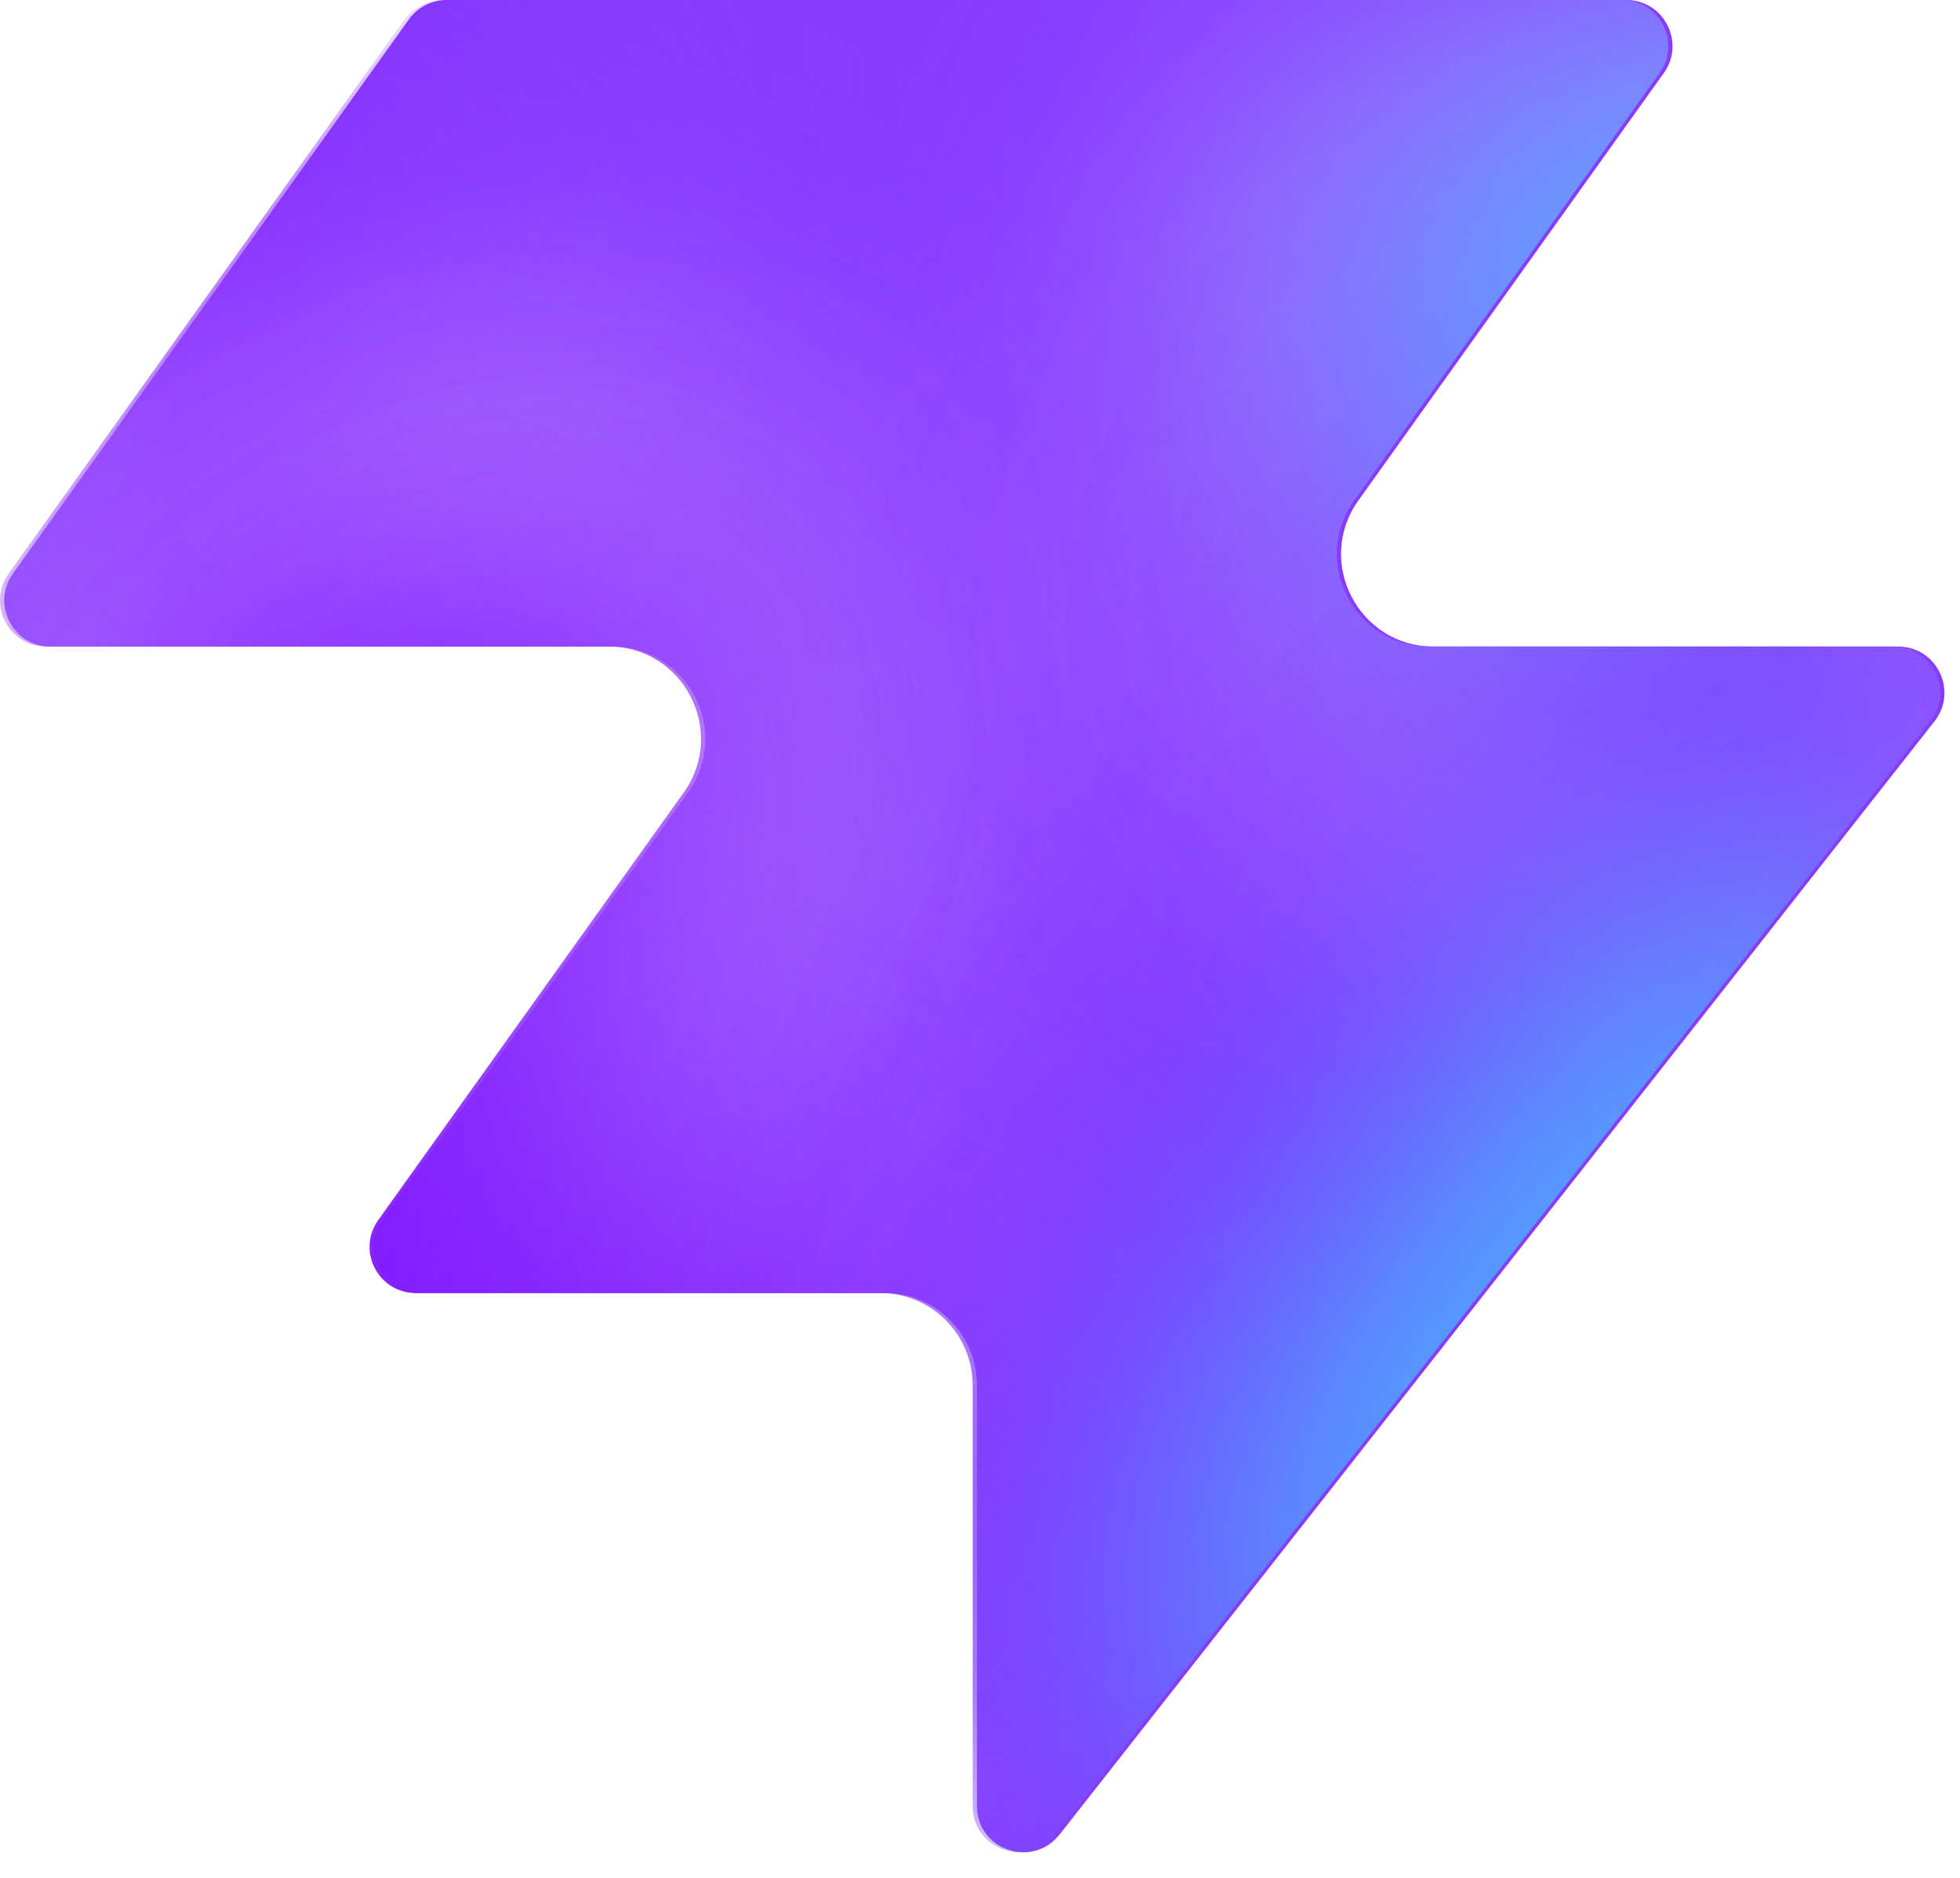
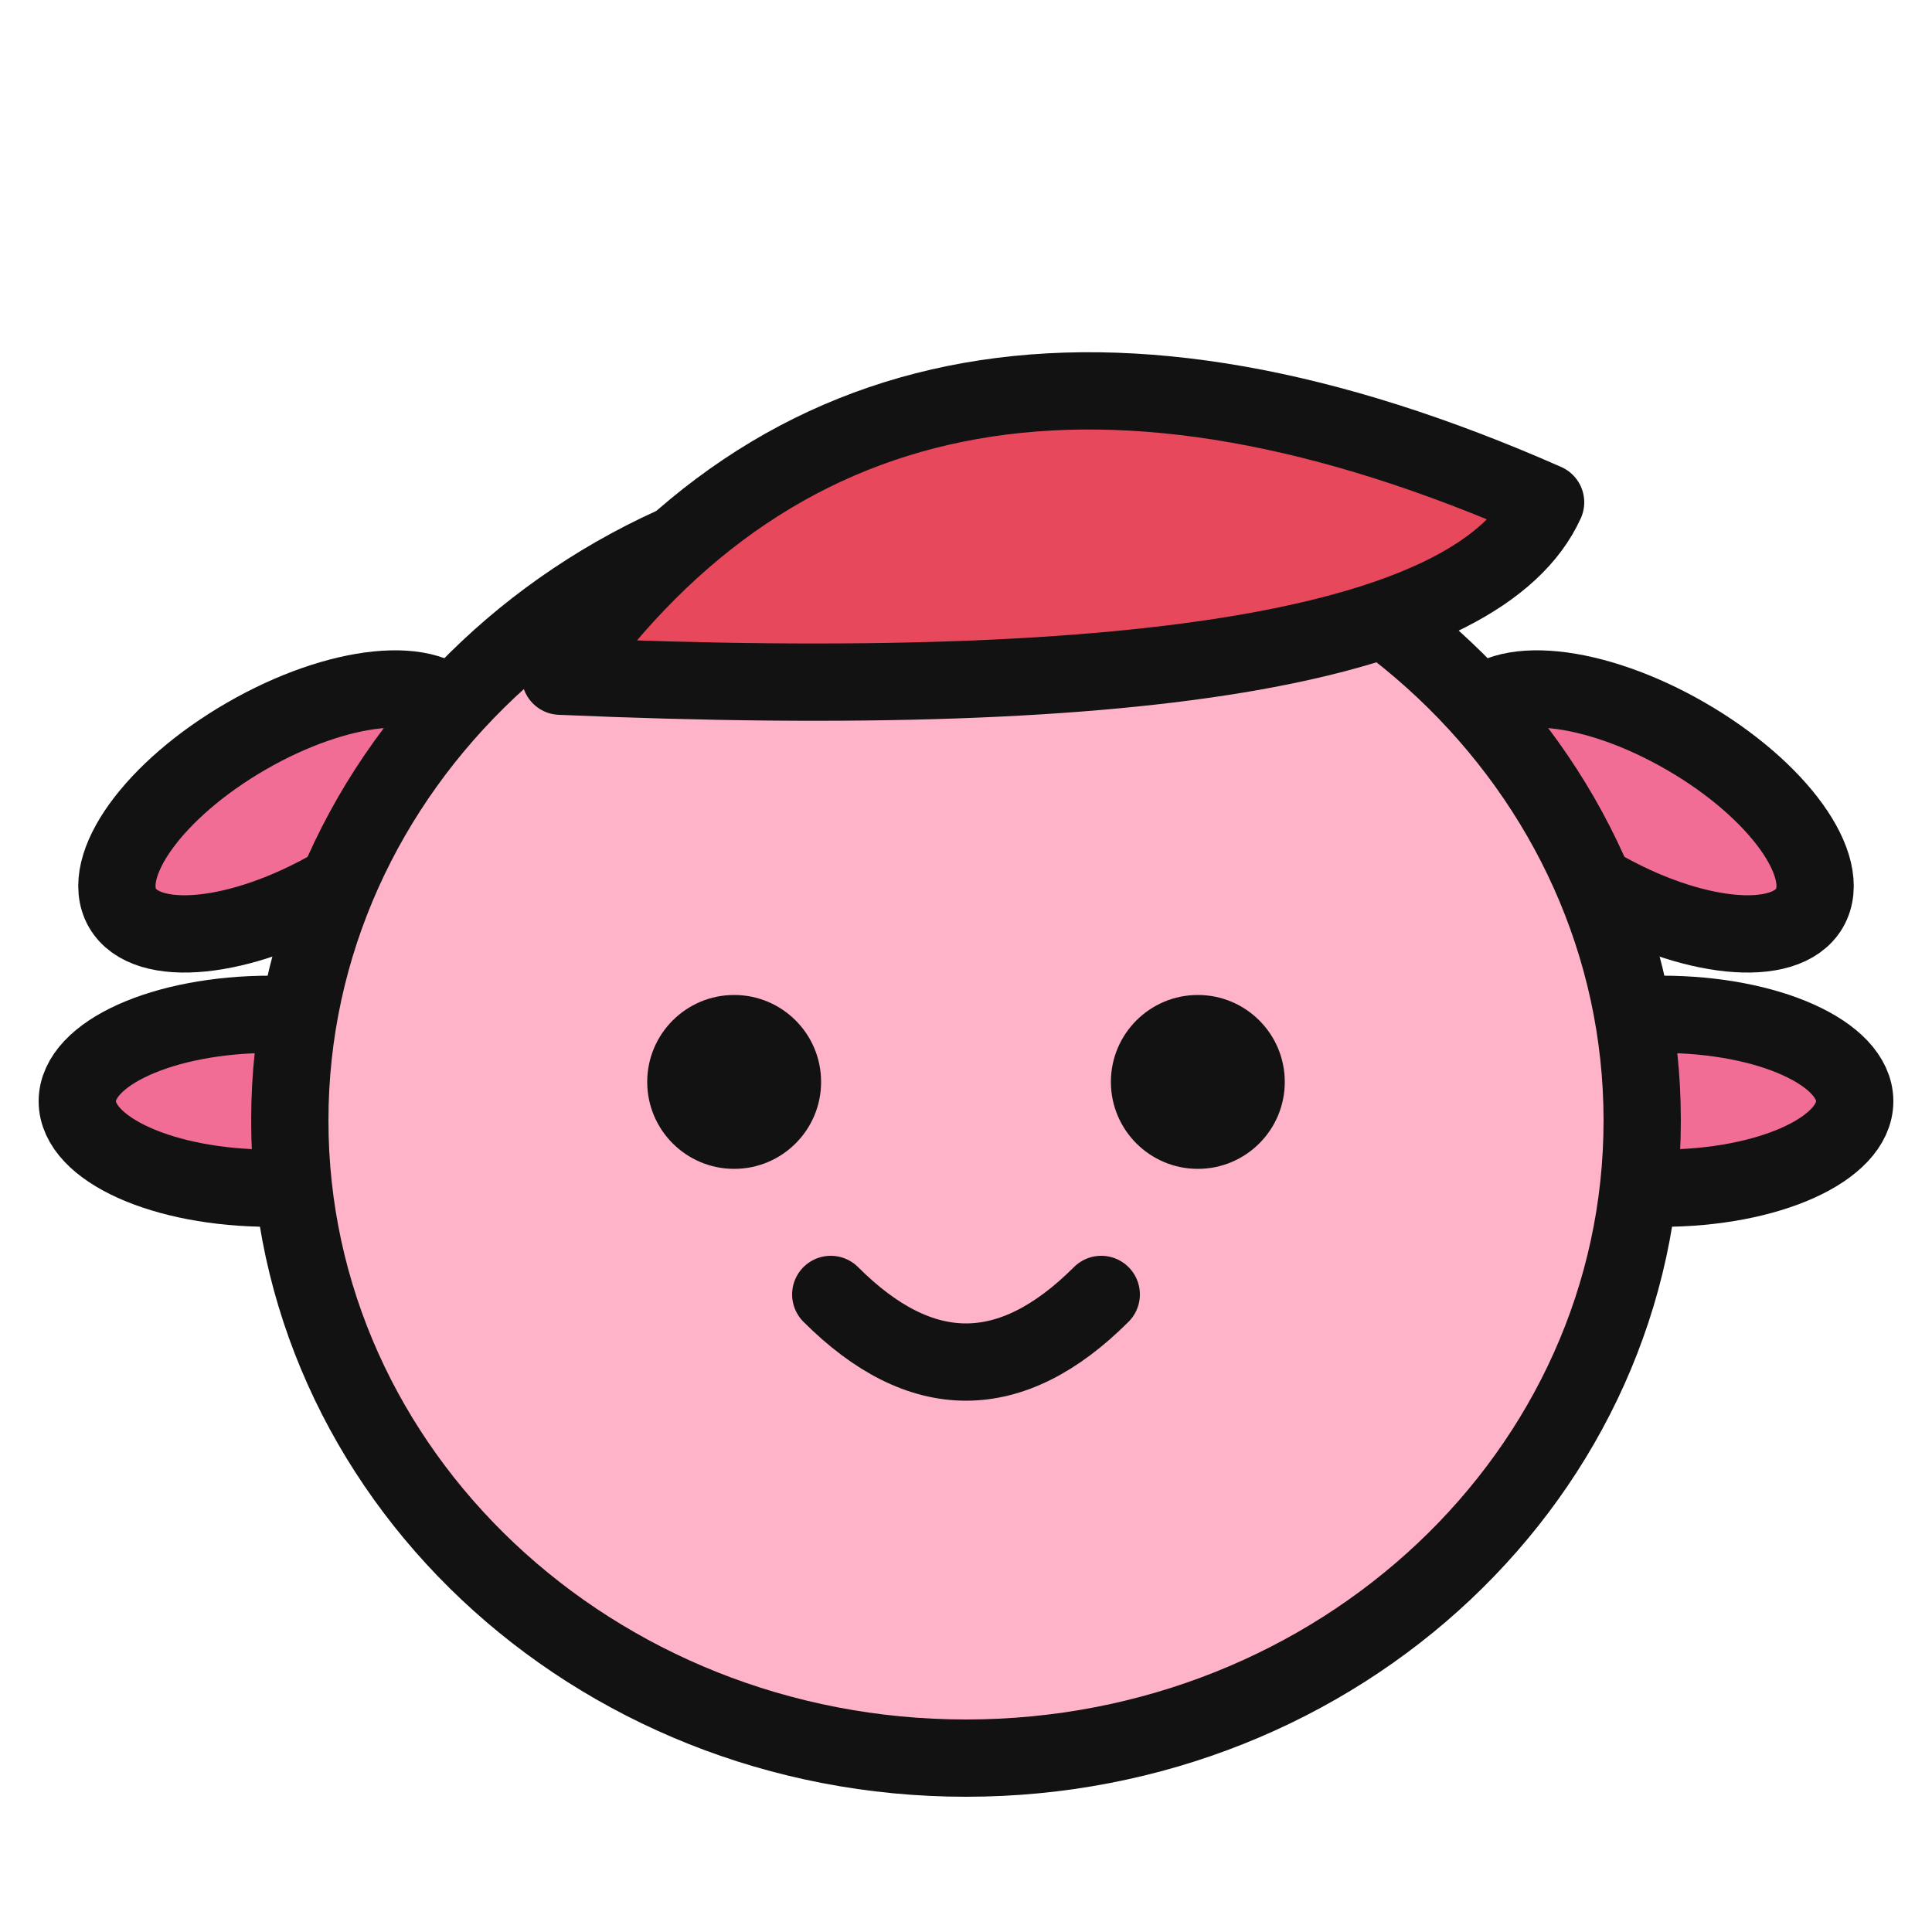
- <svg xmlns="http://www.w3.org/2000/svg" width="48" height="46" fill="none" viewBox="0 0 48 46">
-   <path fill="#863bff" d="M25.946 44.938c-.664.845-2.021.375-2.021-.698V33.937a2.26 2.26 0 0 0-2.262-2.262H10.287c-.92 0-1.456-1.04-.92-1.788l7.48-10.471c1.07-1.497 0-3.578-1.842-3.578H1.237c-.92 0-1.456-1.04-.92-1.788L10.013.474c.214-.297.556-.474.92-.474h28.894c.92 0 1.456 1.04.92 1.788l-7.48 10.471c-1.07 1.498 0 3.579 1.842 3.579h11.377c.943 0 1.473 1.088.89 1.83L25.947 44.94z" style="fill:#863bff;fill:color(display-p3 .525 .23 1);fill-opacity:1" />
-   <mask id="a" width="48" height="46" x="0" y="0" maskUnits="userSpaceOnUse" style="mask-type:alpha">
-     <path fill="#000" d="M25.842 44.938c-.664.844-2.021.375-2.021-.698V33.937a2.26 2.26 0 0 0-2.262-2.262H10.183c-.92 0-1.456-1.04-.92-1.788l7.48-10.471c1.07-1.498 0-3.579-1.842-3.579H1.133c-.92 0-1.456-1.04-.92-1.787L9.91.473c.214-.297.556-.474.92-.474h28.894c.92 0 1.456 1.04.92 1.788l-7.48 10.471c-1.07 1.498 0 3.578 1.842 3.578h11.377c.943 0 1.473 1.088.89 1.832L25.843 44.94z" style="fill:#000;fill-opacity:1" />
-   </mask>
-   <g mask="url(#a)">
-     <g filter="url(#b)">
-       <ellipse cx="5.508" cy="14.704" fill="#ede6ff" rx="5.508" ry="14.704" style="fill:#ede6ff;fill:color(display-p3 .927 .903 1);fill-opacity:1" transform="matrix(.00324 1 1 -.00324 -4.47 31.516)" />
-     </g>
-     <g filter="url(#c)">
-       <ellipse cx="10.399" cy="29.851" fill="#ede6ff" rx="10.399" ry="29.851" style="fill:#ede6ff;fill:color(display-p3 .927 .903 1);fill-opacity:1" transform="matrix(.00324 1 1 -.00324 -39.328 7.883)" />
-     </g>
-     <g filter="url(#d)">
-       <ellipse cx="5.508" cy="30.487" fill="#7e14ff" rx="5.508" ry="30.487" style="fill:#7e14ff;fill:color(display-p3 .492 .077 1);fill-opacity:1" transform="rotate(89.814 -25.913 -14.639)scale(1 -1)" />
-     </g>
-     <g filter="url(#e)">
-       <ellipse cx="5.508" cy="30.599" fill="#7e14ff" rx="5.508" ry="30.599" style="fill:#7e14ff;fill:color(display-p3 .492 .077 1);fill-opacity:1" transform="rotate(89.814 -32.644 -3.334)scale(1 -1)" />
-     </g>
-     <g filter="url(#f)">
-       <ellipse cx="5.508" cy="30.599" fill="#7e14ff" rx="5.508" ry="30.599" style="fill:#7e14ff;fill:color(display-p3 .492 .077 1);fill-opacity:1" transform="matrix(.00324 1 1 -.00324 -34.34 30.47)" />
-     </g>
-     <g filter="url(#g)">
-       <ellipse cx="14.072" cy="22.078" fill="#ede6ff" rx="14.072" ry="22.078" style="fill:#ede6ff;fill:color(display-p3 .927 .903 1);fill-opacity:1" transform="rotate(93.35 24.506 48.493)scale(-1 1)" />
-     </g>
-     <g filter="url(#h)">
-       <ellipse cx="3.47" cy="21.501" fill="#7e14ff" rx="3.47" ry="21.501" style="fill:#7e14ff;fill:color(display-p3 .492 .077 1);fill-opacity:1" transform="rotate(89.009 28.708 47.59)scale(-1 1)" />
-     </g>
-     <g filter="url(#i)">
-       <ellipse cx="3.47" cy="21.501" fill="#7e14ff" rx="3.47" ry="21.501" style="fill:#7e14ff;fill:color(display-p3 .492 .077 1);fill-opacity:1" transform="rotate(89.009 28.708 47.59)scale(-1 1)" />
-     </g>
-     <g filter="url(#j)">
-       <ellipse cx=".387" cy="8.972" fill="#7e14ff" rx="4.407" ry="29.108" style="fill:#7e14ff;fill:color(display-p3 .492 .077 1);fill-opacity:1" transform="rotate(39.51 .387 8.972)" />
-     </g>
-     <g filter="url(#k)">
-       <ellipse cx="47.523" cy="-6.092" fill="#7e14ff" rx="4.407" ry="29.108" style="fill:#7e14ff;fill:color(display-p3 .492 .077 1);fill-opacity:1" transform="rotate(37.892 47.523 -6.092)" />
-     </g>
-     <g filter="url(#l)">
-       <ellipse cx="41.412" cy="6.333" fill="#47bfff" rx="5.971" ry="9.665" style="fill:#47bfff;fill:color(display-p3 .28 .748 1);fill-opacity:1" transform="rotate(37.892 41.412 6.333)" />
-     </g>
-     <g filter="url(#m)">
-       <ellipse cx="-1.879" cy="38.332" fill="#7e14ff" rx="4.407" ry="29.108" style="fill:#7e14ff;fill:color(display-p3 .492 .077 1);fill-opacity:1" transform="rotate(37.892 -1.88 38.332)" />
-     </g>
-     <g filter="url(#n)">
-       <ellipse cx="-1.879" cy="38.332" fill="#7e14ff" rx="4.407" ry="29.108" style="fill:#7e14ff;fill:color(display-p3 .492 .077 1);fill-opacity:1" transform="rotate(37.892 -1.88 38.332)" />
-     </g>
-     <g filter="url(#o)">
-       <ellipse cx="35.651" cy="29.907" fill="#7e14ff" rx="4.407" ry="29.108" style="fill:#7e14ff;fill:color(display-p3 .492 .077 1);fill-opacity:1" transform="rotate(37.892 35.651 29.907)" />
-     </g>
-     <g filter="url(#p)">
-       <ellipse cx="38.418" cy="32.4" fill="#47bfff" rx="5.971" ry="15.297" style="fill:#47bfff;fill:color(display-p3 .28 .748 1);fill-opacity:1" transform="rotate(37.892 38.418 32.4)" />
-     </g>
+ <svg xmlns="http://www.w3.org/2000/svg" viewBox="0 0 200 200">
+   <g stroke="#121212" stroke-width="8" stroke-linejoin="round" stroke-linecap="round">
+     <ellipse cx="30" cy="84" rx="20" ry="9" fill="#F26D95" transform="rotate(-30 30 84)" />
+     <ellipse cx="170" cy="84" rx="20" ry="9" fill="#F26D95" transform="rotate(30 170 84)" />
+     <ellipse cx="28" cy="114" rx="20" ry="9" fill="#F26D95" />
+     <ellipse cx="172" cy="114" rx="20" ry="9" fill="#F26D95" />
+     <ellipse cx="100" cy="116" rx="70" ry="66" fill="#FFB3C8" />
+     <path d="M58 70 Q92 22 160 52 Q150 74 58 70 Z" fill="#E8485C" />
+     <circle cx="76" cy="112" r="9" fill="#121212" stroke="none" />
+     <circle cx="124" cy="112" r="9" fill="#121212" stroke="none" />
+     <path d="M86 134 Q100 148 114 134" fill="none" />
  </g>
-   <defs>
-     <filter id="b" width="60.045" height="41.654" x="-19.77" y="16.149" color-interpolation-filters="sRGB" filterUnits="userSpaceOnUse">
-       <feFlood flood-opacity="0" result="BackgroundImageFix" />
-       <feBlend in="SourceGraphic" in2="BackgroundImageFix" result="shape" />
-       <feGaussianBlur result="effect1_foregroundBlur_2002_17158" stdDeviation="7.659" />
-     </filter>
-     <filter id="c" width="90.34" height="51.437" x="-54.613" y="-7.533" color-interpolation-filters="sRGB" filterUnits="userSpaceOnUse">
-       <feFlood flood-opacity="0" result="BackgroundImageFix" />
-       <feBlend in="SourceGraphic" in2="BackgroundImageFix" result="shape" />
-       <feGaussianBlur result="effect1_foregroundBlur_2002_17158" stdDeviation="7.659" />
-     </filter>
-     <filter id="d" width="79.355" height="29.4" x="-49.64" y="2.03" color-interpolation-filters="sRGB" filterUnits="userSpaceOnUse">
-       <feFlood flood-opacity="0" result="BackgroundImageFix" />
-       <feBlend in="SourceGraphic" in2="BackgroundImageFix" result="shape" />
-       <feGaussianBlur result="effect1_foregroundBlur_2002_17158" stdDeviation="4.596" />
-     </filter>
-     <filter id="e" width="79.579" height="29.4" x="-45.045" y="20.029" color-interpolation-filters="sRGB" filterUnits="userSpaceOnUse">
-       <feFlood flood-opacity="0" result="BackgroundImageFix" />
-       <feBlend in="SourceGraphic" in2="BackgroundImageFix" result="shape" />
-       <feGaussianBlur result="effect1_foregroundBlur_2002_17158" stdDeviation="4.596" />
-     </filter>
-     <filter id="f" width="79.579" height="29.4" x="-43.513" y="21.178" color-interpolation-filters="sRGB" filterUnits="userSpaceOnUse">
-       <feFlood flood-opacity="0" result="BackgroundImageFix" />
-       <feBlend in="SourceGraphic" in2="BackgroundImageFix" result="shape" />
-       <feGaussianBlur result="effect1_foregroundBlur_2002_17158" stdDeviation="4.596" />
-     </filter>
-     <filter id="g" width="74.749" height="58.852" x="15.756" y="-17.901" color-interpolation-filters="sRGB" filterUnits="userSpaceOnUse">
-       <feFlood flood-opacity="0" result="BackgroundImageFix" />
-       <feBlend in="SourceGraphic" in2="BackgroundImageFix" result="shape" />
-       <feGaussianBlur result="effect1_foregroundBlur_2002_17158" stdDeviation="7.659" />
-     </filter>
-     <filter id="h" width="61.377" height="25.362" x="23.548" y="2.284" color-interpolation-filters="sRGB" filterUnits="userSpaceOnUse">
-       <feFlood flood-opacity="0" result="BackgroundImageFix" />
-       <feBlend in="SourceGraphic" in2="BackgroundImageFix" result="shape" />
-       <feGaussianBlur result="effect1_foregroundBlur_2002_17158" stdDeviation="4.596" />
-     </filter>
-     <filter id="i" width="61.377" height="25.362" x="23.548" y="2.284" color-interpolation-filters="sRGB" filterUnits="userSpaceOnUse">
-       <feFlood flood-opacity="0" result="BackgroundImageFix" />
-       <feBlend in="SourceGraphic" in2="BackgroundImageFix" result="shape" />
-       <feGaussianBlur result="effect1_foregroundBlur_2002_17158" stdDeviation="4.596" />
-     </filter>
-     <filter id="j" width="56.045" height="63.649" x="-27.636" y="-22.853" color-interpolation-filters="sRGB" filterUnits="userSpaceOnUse">
-       <feFlood flood-opacity="0" result="BackgroundImageFix" />
-       <feBlend in="SourceGraphic" in2="BackgroundImageFix" result="shape" />
-       <feGaussianBlur result="effect1_foregroundBlur_2002_17158" stdDeviation="4.596" />
-     </filter>
-     <filter id="k" width="54.814" height="64.646" x="20.116" y="-38.415" color-interpolation-filters="sRGB" filterUnits="userSpaceOnUse">
-       <feFlood flood-opacity="0" result="BackgroundImageFix" />
-       <feBlend in="SourceGraphic" in2="BackgroundImageFix" result="shape" />
-       <feGaussianBlur result="effect1_foregroundBlur_2002_17158" stdDeviation="4.596" />
-     </filter>
-     <filter id="l" width="33.541" height="35.313" x="24.641" y="-11.323" color-interpolation-filters="sRGB" filterUnits="userSpaceOnUse">
-       <feFlood flood-opacity="0" result="BackgroundImageFix" />
-       <feBlend in="SourceGraphic" in2="BackgroundImageFix" result="shape" />
-       <feGaussianBlur result="effect1_foregroundBlur_2002_17158" stdDeviation="4.596" />
-     </filter>
-     <filter id="m" width="54.814" height="64.646" x="-29.286" y="6.009" color-interpolation-filters="sRGB" filterUnits="userSpaceOnUse">
-       <feFlood flood-opacity="0" result="BackgroundImageFix" />
-       <feBlend in="SourceGraphic" in2="BackgroundImageFix" result="shape" />
-       <feGaussianBlur result="effect1_foregroundBlur_2002_17158" stdDeviation="4.596" />
-     </filter>
-     <filter id="n" width="54.814" height="64.646" x="-29.286" y="6.009" color-interpolation-filters="sRGB" filterUnits="userSpaceOnUse">
-       <feFlood flood-opacity="0" result="BackgroundImageFix" />
-       <feBlend in="SourceGraphic" in2="BackgroundImageFix" result="shape" />
-       <feGaussianBlur result="effect1_foregroundBlur_2002_17158" stdDeviation="4.596" />
-     </filter>
-     <filter id="o" width="54.814" height="64.646" x="8.244" y="-2.416" color-interpolation-filters="sRGB" filterUnits="userSpaceOnUse">
-       <feFlood flood-opacity="0" result="BackgroundImageFix" />
-       <feBlend in="SourceGraphic" in2="BackgroundImageFix" result="shape" />
-       <feGaussianBlur result="effect1_foregroundBlur_2002_17158" stdDeviation="4.596" />
-     </filter>
-     <filter id="p" width="39.409" height="43.623" x="18.713" y="10.588" color-interpolation-filters="sRGB" filterUnits="userSpaceOnUse">
-       <feFlood flood-opacity="0" result="BackgroundImageFix" />
-       <feBlend in="SourceGraphic" in2="BackgroundImageFix" result="shape" />
-       <feGaussianBlur result="effect1_foregroundBlur_2002_17158" stdDeviation="4.596" />
-     </filter>
-   </defs>
</svg>
